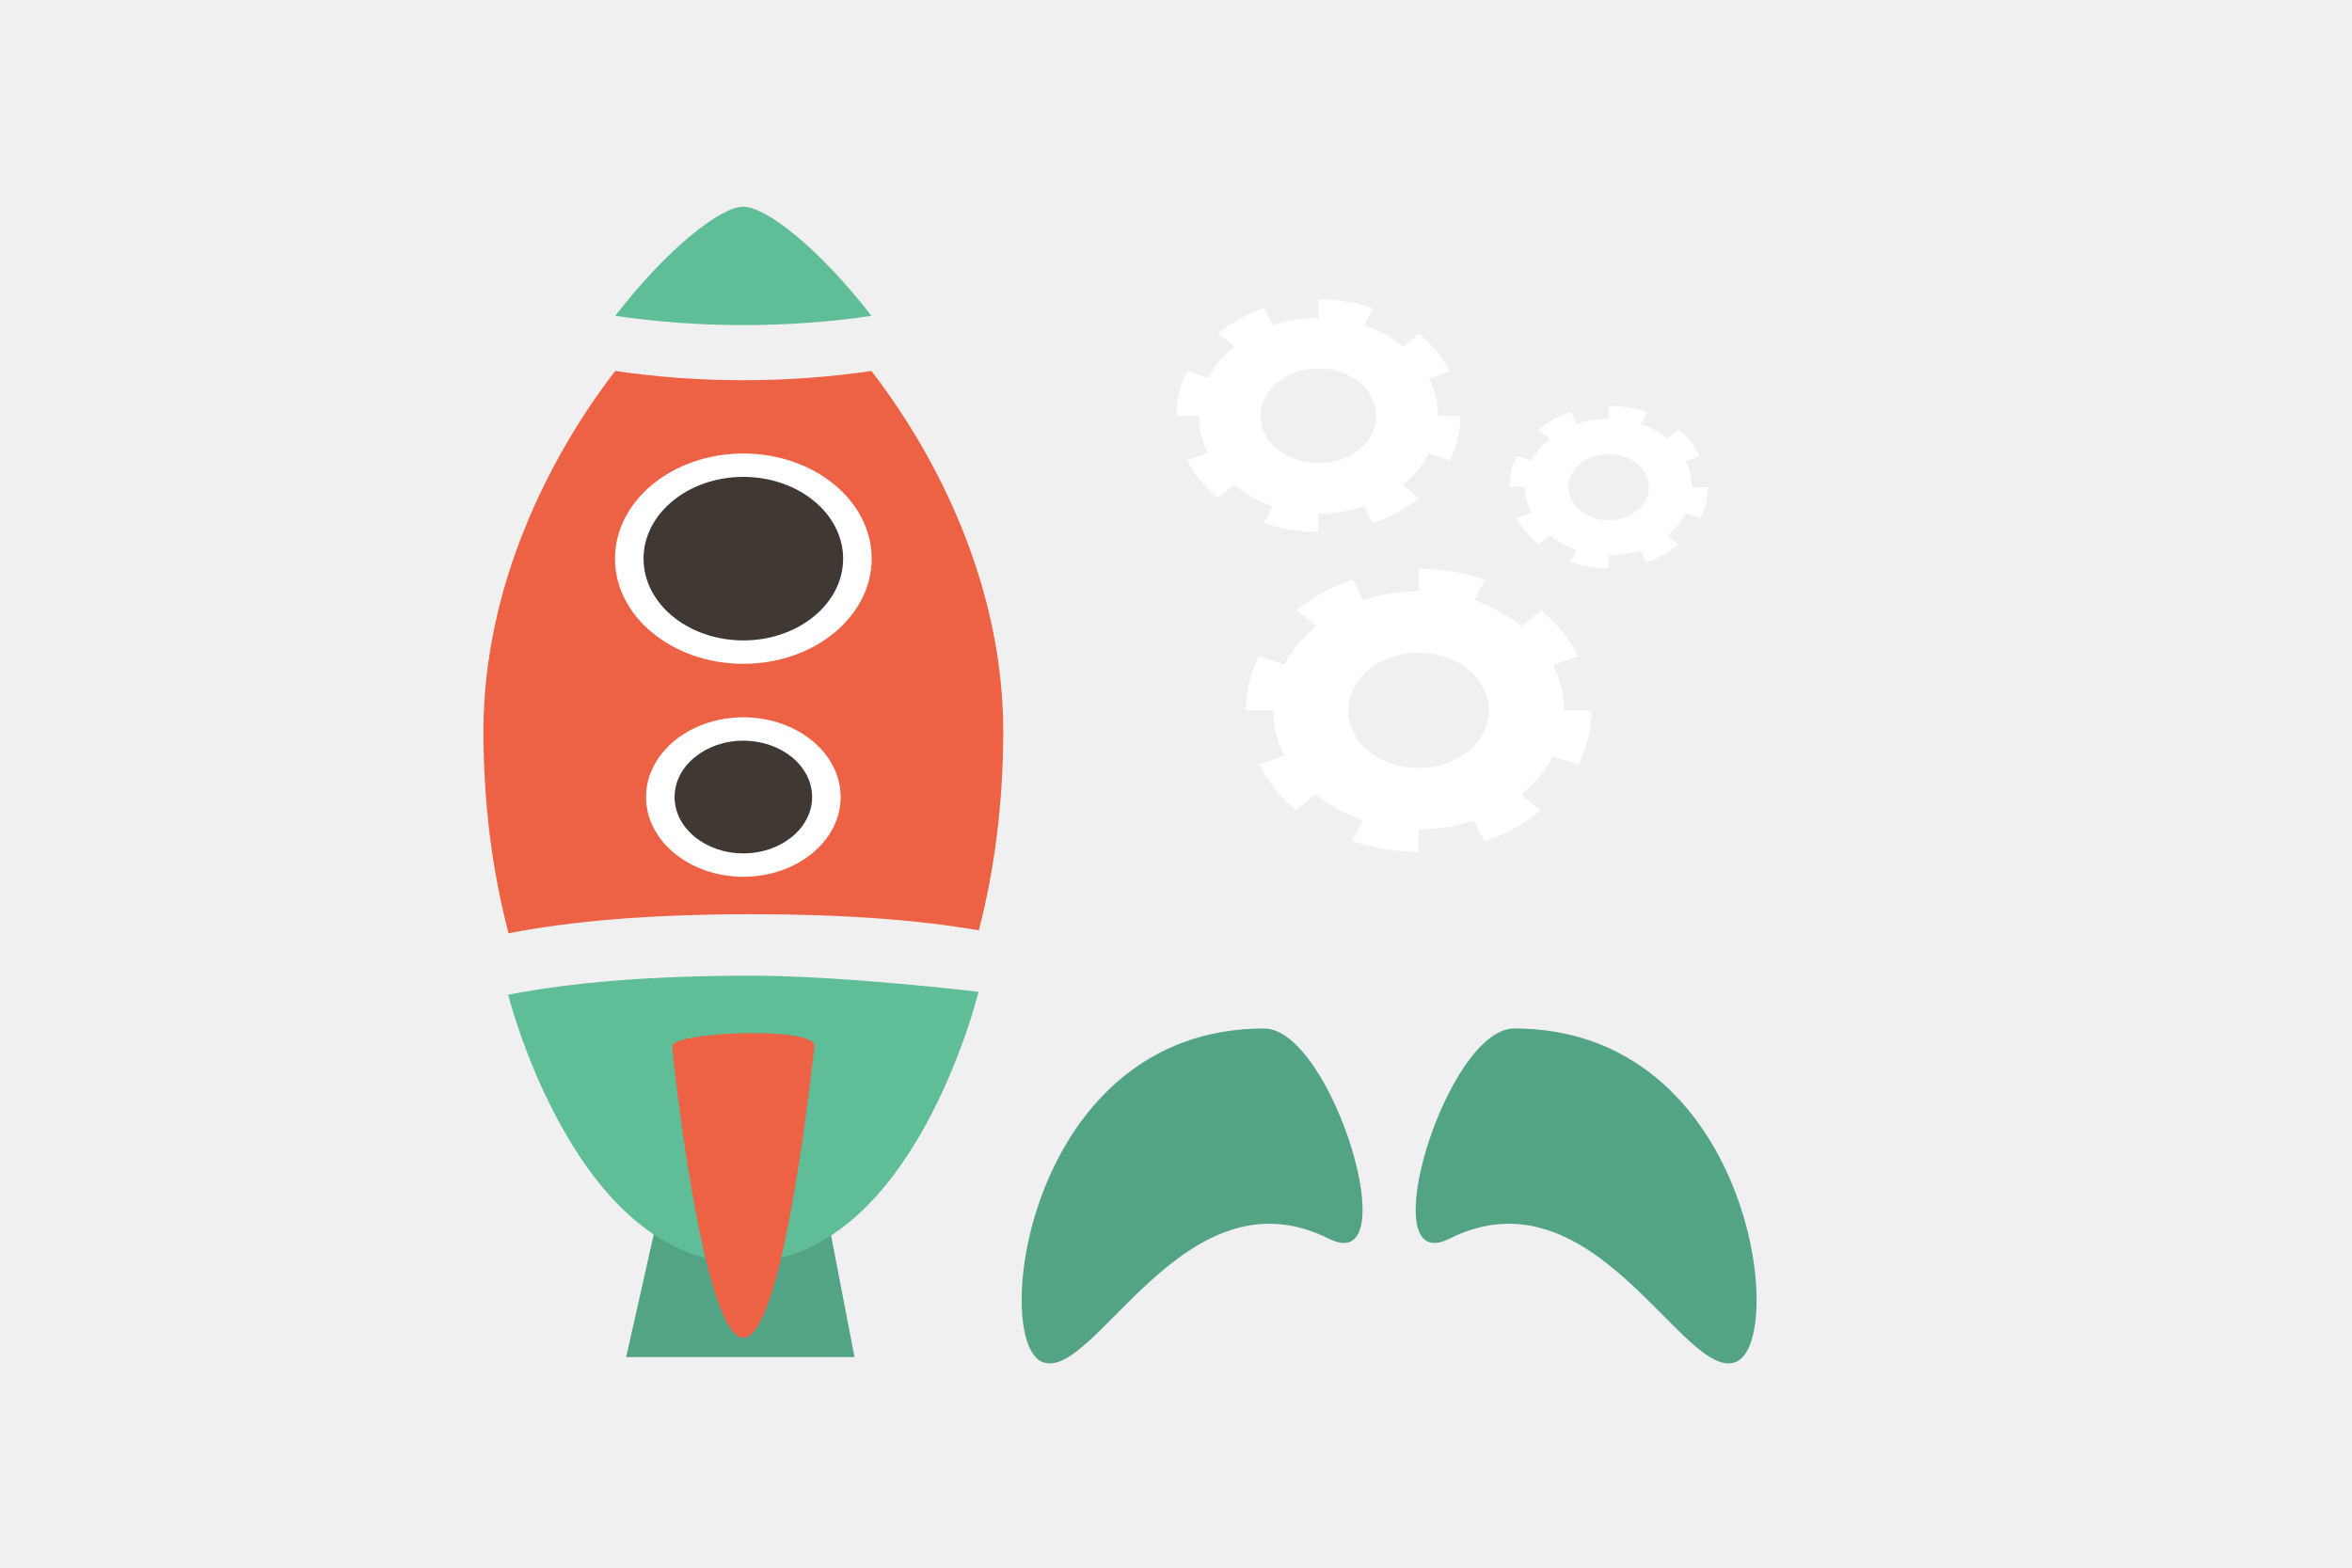
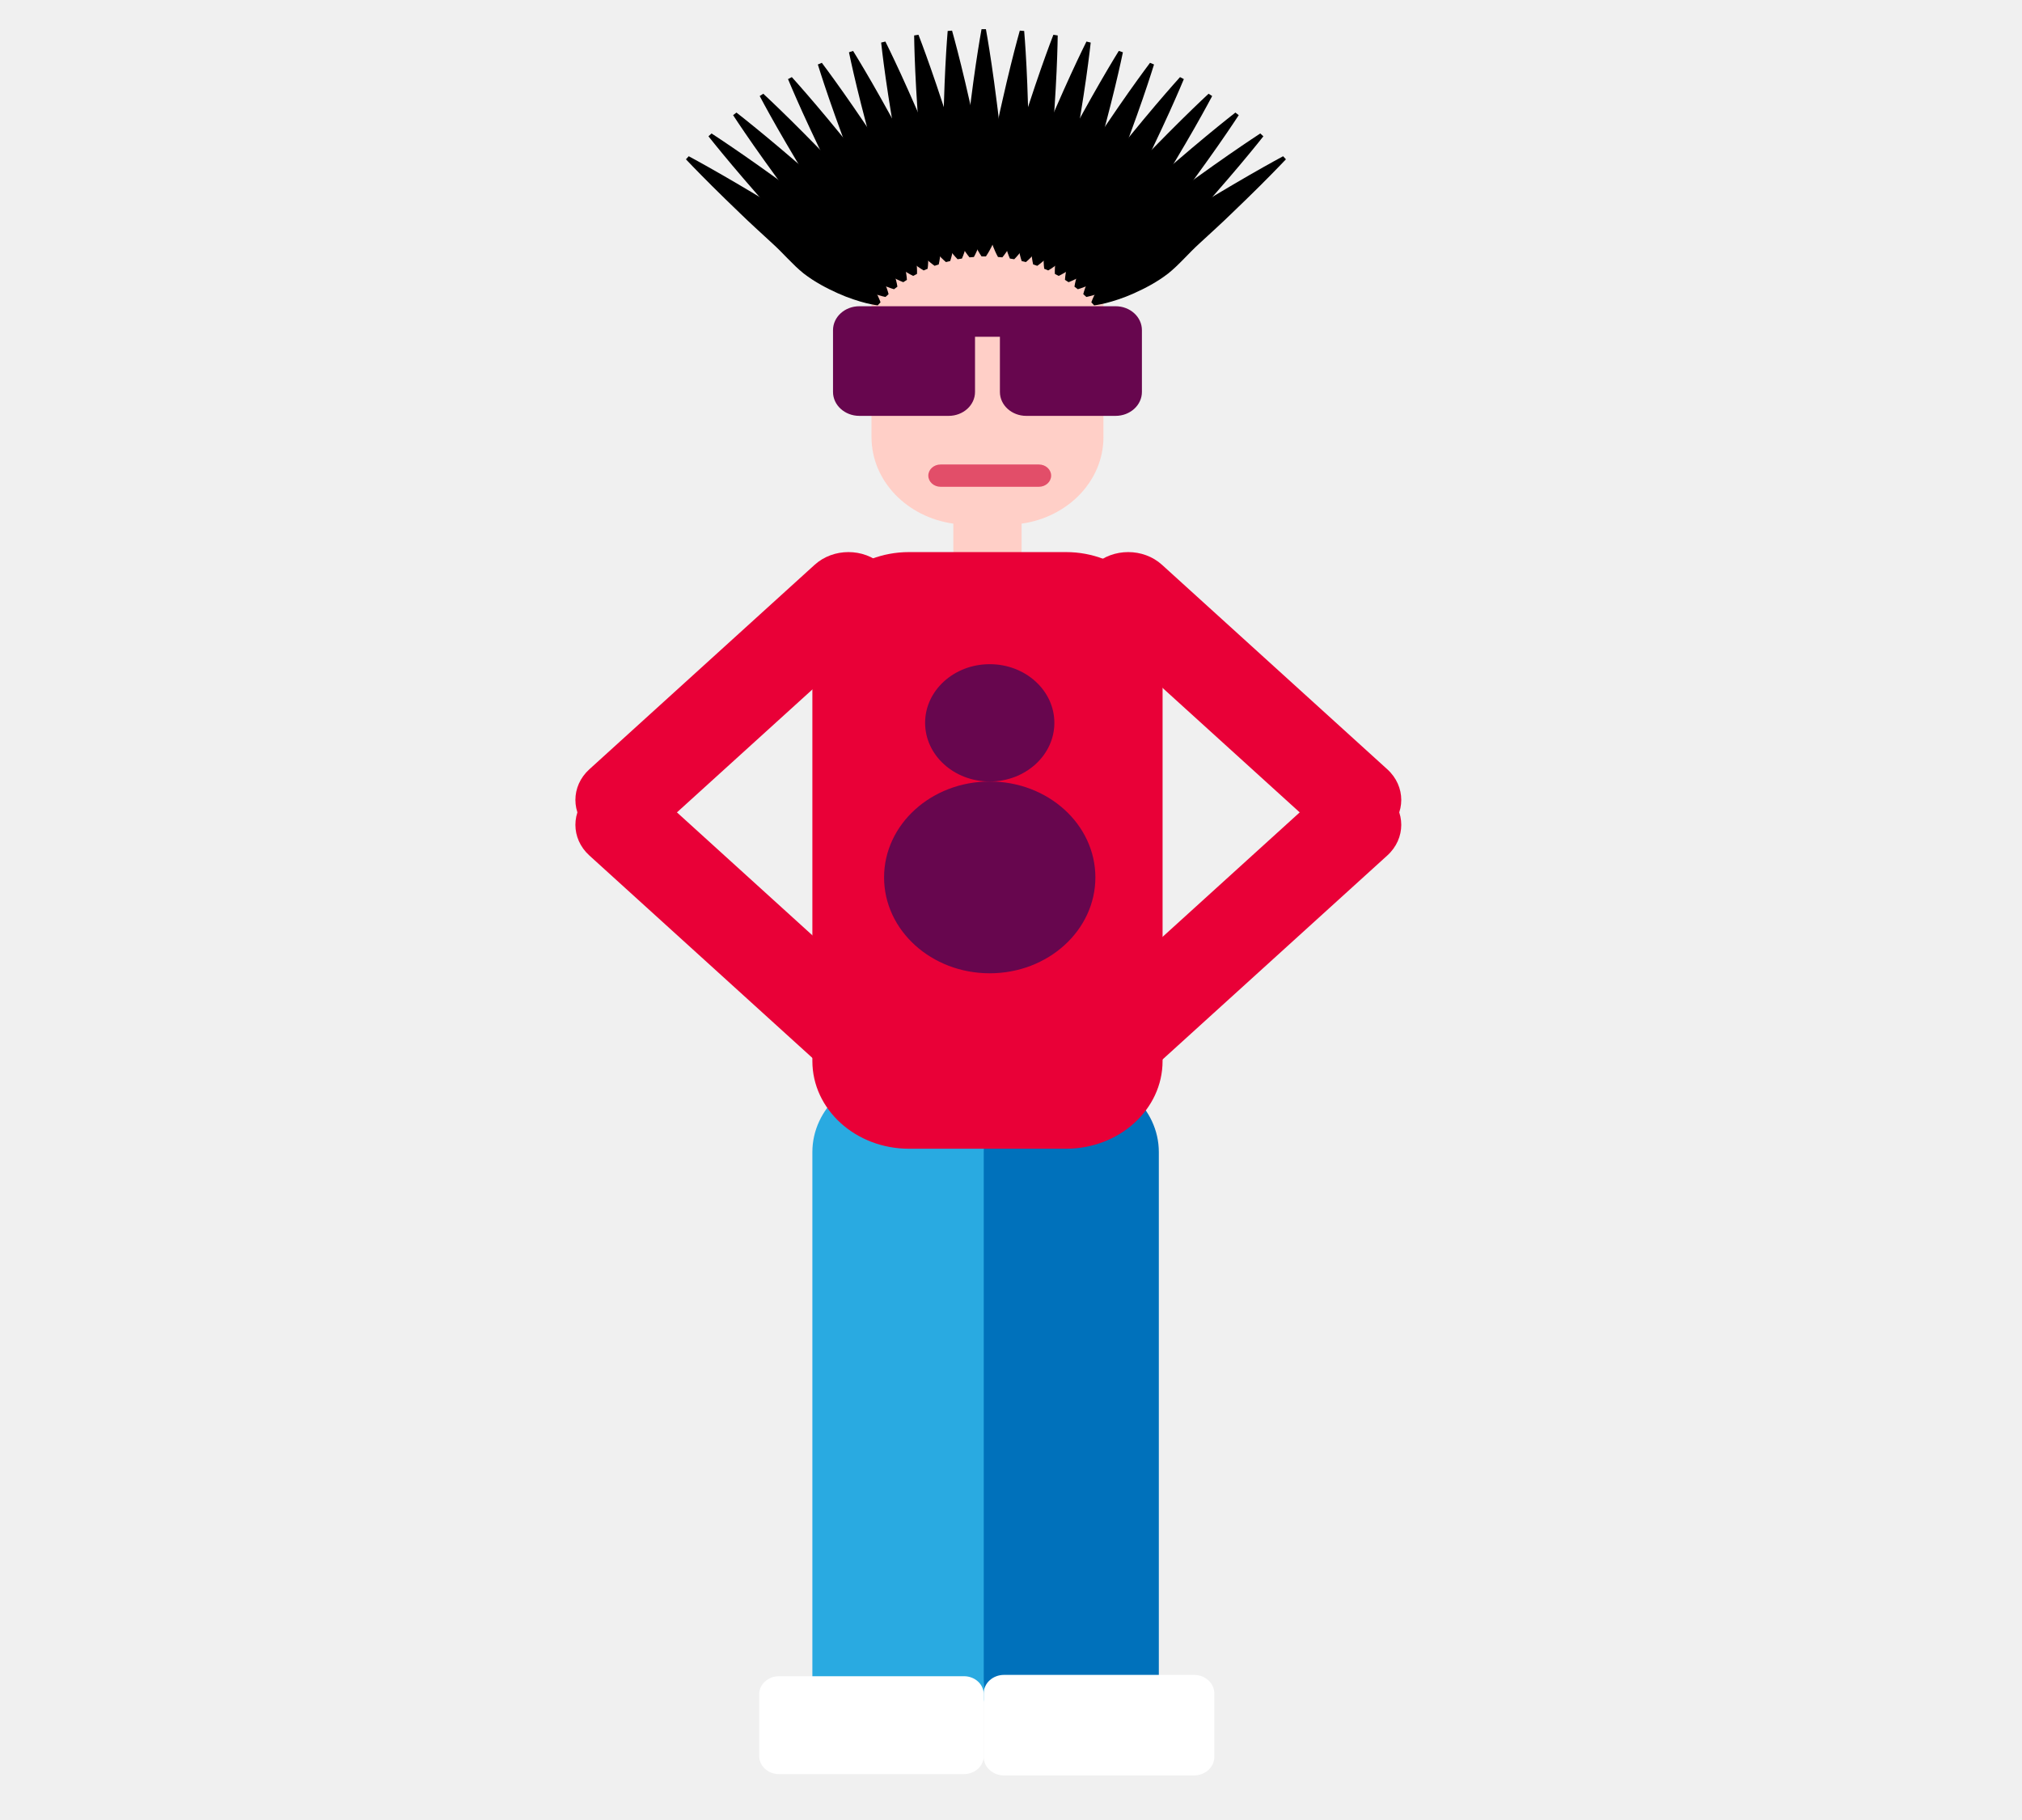
- <svg xmlns="http://www.w3.org/2000/svg" version="1.1" id="Layer_1" x="0px" y="0px" width="300px" height="200px" viewBox="0 0 400 200" enable-background="new 0 0 400 200" xml:space="preserve">
+ <svg xmlns="http://www.w3.org/2000/svg" version="1.1" id="Layer_1" x="0px" y="0px" width="200px" height="180px" viewBox="0 0 200 200" enable-background="new 0 0 200 200" xml:space="preserve">
  <g>
+     <path fill="#29AAE1" d="M97.414,184.433c0,4.823-4.308,8.732-9.622,8.732l0,0c-5.314,0-9.622-3.909-9.622-8.732v-57.823   c0-4.823,4.308-8.732,9.622-8.732l0,0c5.314,0,9.622,3.909,9.622,8.732V184.433z" />
+     <path fill="#0071BB" d="M116.247,184.433c0,4.823-4.308,8.732-9.622,8.732l0,0c-5.313,0-9.622-3.909-9.622-8.732v-57.823   c0-4.823,4.309-8.732,9.622-8.732l0,0c5.314,0,9.622,3.909,9.622,8.732V184.433z" />
+     <path fill="#FFCFC7" d="M99.541,23.191h-4.252c-5.866,0-10.62,4.314-10.62,9.638v15.2c0,4.82,3.904,8.803,8.995,9.514v2.923   c0,1.88,1.68,3.403,3.75,3.403c2.071,0,3.75-1.523,3.75-3.403v-2.923c5.092-0.711,8.996-4.693,8.996-9.514v-15.2   C110.16,27.506,105.404,23.191,99.541,23.191z" />
+     <path fill="#E90037" d="M116.658,116.597c0,5.323-4.754,9.638-10.619,9.638H88.79c-5.865,0-10.62-4.314-10.62-9.638v-46.29   c0-5.323,4.755-9.638,10.62-9.638h17.25c5.865,0,10.619,4.314,10.619,9.638V116.597z" />
+     <path fill="#E90037" d="M141.353,84.535c2.05,1.86,2.05,4.876,0,6.736l0,0c-2.049,1.859-5.372,1.86-7.423-0.001L109.17,68.8   c-2.049-1.86-2.049-4.877,0-6.735l0,0c2.05-1.86,5.373-1.861,7.424,0L141.353,84.535z" />
+     <path fill="#E90037" d="M141.353,94.011c2.05-1.86,2.05-4.877,0-6.737l0,0c-2.049-1.859-5.372-1.859-7.423,0.001l-24.76,22.472   c-2.049,1.859-2.049,4.876,0,6.735l0,0c2.05,1.859,5.373,1.861,7.424,0L141.353,94.011z" />
+     <path fill="#E90037" d="M53.663,84.535c-2.049,1.86-2.049,4.876,0,6.736l0,0c2.05,1.859,5.372,1.86,7.422-0.001L85.845,68.8   c2.051-1.86,2.05-4.877,0.001-6.735l0,0c-2.05-1.86-5.373-1.861-7.424,0L53.663,84.535z" />
+     <path fill="#E90037" d="M53.663,94.011c-2.049-1.86-2.049-4.877,0-6.737l0,0c2.05-1.859,5.372-1.859,7.422,0.001l24.759,22.472   c2.051,1.859,2.05,4.876,0.001,6.735l0,0c-2.05,1.859-5.373,1.861-7.424,0L53.663,94.011z" />
+     <path fill="#E24E69" d="M104.413,52.267c0,0.677-0.604,1.226-1.351,1.226h-10.8c-0.745,0-1.35-0.549-1.35-1.226l0,0   c0-0.677,0.605-1.225,1.35-1.225h10.8C103.809,51.042,104.413,51.59,104.413,52.267L104.413,52.267z" />
+     <path fill="#67064E" d="M111.493,33.652h-1.77h-8.046h-8.527h-7.563h-2.252c-1.599,0-2.896,1.177-2.896,2.629v6.79   c0,1.452,1.297,2.629,2.896,2.629h9.815c1.599,0,2.896-1.177,2.896-2.629v-6.061h2.735v6.061c0,1.452,1.297,2.629,2.896,2.629   h9.815c1.6,0,2.896-1.177,2.896-2.629v-6.79C114.39,34.829,113.093,33.652,111.493,33.652z" />
+     <ellipse fill="#67064E" cx="97.663" cy="79.433" rx="7.103" ry="6.446" />
+     <ellipse fill="#67064E" cx="97.662" cy="96.417" rx="11.611" ry="10.538" />
    <g>
-       <path fill="#52A484" d="M214.965,141.613c-40.156,0-46.545,52.907-37.76,56.697c8.787,3.79,24.042-33.346,48.816-20.928    C239.392,184.08,226.604,141.613,214.965,141.613z" />
-       <path fill="#52A484" d="M257.526,141.613c40.154,0,46.545,52.907,37.759,56.697s-24.043-33.346-48.817-20.928    C233.104,184.08,245.887,141.613,257.526,141.613z" />
-     </g>
-     <g>
-       <polygon fill="#52A484" points="145.325,197.519 106.488,197.519 111.34,175.921 141.164,175.921   " />
-       <g>
-         <g>
-           <path fill="#5FBD97" d="M166.412,135.375c0,0-22.894-2.742-38.628-2.742c-17.163,0-30.698,1.154-41.35,3.242      c-0.337-1.274,11.013,45.56,39.921,45.56C155.264,181.435,166.412,135.375,166.412,135.375z" />
-           <path fill="#5FBD97" d="M148.203,20.393C139.26,8.801,130.196,1.822,126.417,1.822c-3.778,0-12.841,6.979-21.782,18.571      c6.923,1.016,14.223,1.571,21.782,1.571C133.977,21.964,141.279,21.409,148.203,20.393z" />
-           <path fill="#ED6245" d="M127.844,122.176c15.735,0,28.417,0.973,38.628,2.742c1.327-5.124,2.362-10.544,3.068-16.19      c0.005-0.039,0.009-0.076,0.014-0.113c0.167-1.345,0.314-2.703,0.442-4.072c0.01-0.104,0.02-0.21,0.028-0.315      c0.121-1.318,0.225-2.648,0.309-3.99c0.008-0.125,0.016-0.25,0.023-0.375c0.082-1.349,0.145-2.708,0.189-4.078      c0.003-0.101,0.007-0.199,0.01-0.299c0.044-1.455,0.067-2.921,0.067-4.396c0-0.732-0.011-1.463-0.031-2.19      c-0.006-0.238-0.019-0.476-0.027-0.715c-0.017-0.488-0.035-0.977-0.061-1.462c-0.015-0.282-0.035-0.563-0.052-0.844      c-0.028-0.441-0.056-0.883-0.091-1.323c-0.023-0.294-0.05-0.588-0.076-0.882c-0.038-0.425-0.078-0.851-0.122-1.273      c-0.031-0.297-0.063-0.592-0.097-0.887c-0.048-0.421-0.1-0.841-0.155-1.261c-0.037-0.291-0.076-0.583-0.116-0.874      c-0.059-0.425-0.123-0.849-0.188-1.271c-0.043-0.279-0.085-0.559-0.131-0.837c-0.073-0.449-0.152-0.895-0.233-1.342      c-0.044-0.247-0.086-0.494-0.133-0.74c-0.1-0.531-0.207-1.059-0.316-1.587c-0.033-0.159-0.062-0.318-0.096-0.477      c-0.146-0.691-0.3-1.378-0.462-2.062c-0.027-0.115-0.057-0.228-0.084-0.342c-0.135-0.564-0.274-1.125-0.418-1.684      c-0.057-0.218-0.117-0.435-0.176-0.653c-0.121-0.455-0.244-0.91-0.371-1.362c-0.067-0.239-0.138-0.478-0.208-0.715      c-0.124-0.427-0.25-0.854-0.38-1.279c-0.075-0.246-0.151-0.49-0.229-0.735c-0.131-0.416-0.264-0.831-0.399-1.243      c-0.079-0.242-0.158-0.483-0.239-0.723c-0.142-0.421-0.287-0.839-0.433-1.256c-0.079-0.225-0.158-0.45-0.238-0.674      c-0.159-0.441-0.321-0.879-0.484-1.315c-0.073-0.196-0.145-0.392-0.219-0.585c-0.191-0.503-0.388-1.003-0.586-1.501      c-0.049-0.122-0.097-0.246-0.146-0.369c-0.512-1.272-1.046-2.527-1.599-3.761c-0.025-0.055-0.05-0.109-0.075-0.164      c-0.248-0.551-0.499-1.099-0.754-1.642c-0.061-0.13-0.123-0.257-0.183-0.386c-0.223-0.468-0.447-0.935-0.674-1.396      c-0.073-0.151-0.148-0.301-0.223-0.45c-0.219-0.441-0.44-0.881-0.665-1.318c-0.076-0.149-0.154-0.299-0.231-0.448      c-0.227-0.437-0.456-0.873-0.688-1.305c-0.074-0.137-0.147-0.274-0.222-0.412c-0.243-0.451-0.489-0.899-0.737-1.343      c-0.062-0.111-0.124-0.222-0.186-0.333c-0.281-0.5-0.565-0.996-0.851-1.486c-0.027-0.049-0.056-0.098-0.083-0.145      c-1.304-2.234-2.652-4.372-4.025-6.407c-0.021-0.032-0.044-0.063-0.066-0.096c-0.316-0.467-0.634-0.93-0.952-1.386      c-0.038-0.055-0.076-0.109-0.114-0.163c-0.307-0.438-0.616-0.873-0.925-1.301c-0.038-0.053-0.076-0.106-0.114-0.159      c-0.315-0.435-0.63-0.864-0.945-1.287c-0.03-0.04-0.059-0.08-0.089-0.12c-0.338-0.454-0.678-0.901-1.018-1.341      c-0.001-0.002-0.004-0.005-0.005-0.007l0,0c-6.924,1.017-14.227,1.571-21.786,1.571c-7.559,0-14.859-0.555-21.782-1.571      c0,0,0,0,0,0c-0.012,0.016-0.023,0.03-0.035,0.046c-0.325,0.421-0.649,0.848-0.974,1.282c-0.042,0.057-0.085,0.114-0.127,0.171      c-0.302,0.405-0.604,0.816-0.904,1.232c-0.05,0.068-0.099,0.138-0.148,0.206c-0.296,0.411-0.591,0.826-0.886,1.247      c-0.05,0.071-0.101,0.143-0.15,0.214c-0.307,0.439-0.611,0.882-0.915,1.332c-0.033,0.048-0.066,0.097-0.099,0.146      c-1.366,2.026-2.708,4.154-4.006,6.377c-0.04,0.069-0.079,0.138-0.119,0.208c-0.274,0.472-0.547,0.948-0.817,1.428      c-0.069,0.122-0.136,0.244-0.205,0.366c-0.241,0.433-0.48,0.868-0.717,1.306c-0.08,0.148-0.16,0.297-0.24,0.446      c-0.224,0.419-0.446,0.84-0.667,1.265c-0.084,0.161-0.167,0.323-0.25,0.485c-0.218,0.425-0.434,0.852-0.647,1.283      c-0.079,0.159-0.158,0.318-0.236,0.478c-0.221,0.447-0.438,0.9-0.653,1.354c-0.069,0.144-0.137,0.286-0.205,0.43      c-0.247,0.525-0.489,1.054-0.729,1.587c-0.032,0.072-0.066,0.142-0.098,0.214c-0.55,1.229-1.082,2.478-1.592,3.745      c-0.056,0.139-0.11,0.28-0.166,0.42c-0.191,0.482-0.381,0.965-0.567,1.452c-0.077,0.202-0.151,0.405-0.228,0.607      c-0.16,0.429-0.319,0.86-0.475,1.293c-0.083,0.23-0.164,0.462-0.246,0.694c-0.144,0.41-0.285,0.82-0.425,1.233      c-0.083,0.246-0.164,0.492-0.245,0.739c-0.134,0.407-0.265,0.816-0.393,1.225c-0.079,0.251-0.158,0.502-0.234,0.754      c-0.127,0.418-0.251,0.836-0.374,1.257c-0.071,0.245-0.144,0.488-0.212,0.733c-0.126,0.448-0.249,0.9-0.369,1.352      c-0.06,0.22-0.12,0.438-0.177,0.658c-0.142,0.55-0.278,1.104-0.412,1.66c-0.029,0.124-0.062,0.245-0.091,0.369      c-0.161,0.683-0.314,1.368-0.46,2.059c-0.034,0.161-0.064,0.324-0.098,0.485c-0.109,0.524-0.215,1.048-0.314,1.576      c-0.047,0.249-0.09,0.5-0.135,0.75c-0.08,0.445-0.159,0.89-0.232,1.338c-0.045,0.276-0.087,0.555-0.13,0.832      c-0.066,0.424-0.13,0.848-0.188,1.274c-0.041,0.292-0.079,0.583-0.117,0.876c-0.055,0.417-0.106,0.834-0.154,1.255      c-0.034,0.297-0.068,0.595-0.099,0.893c-0.043,0.422-0.083,0.846-0.122,1.27c-0.025,0.293-0.052,0.588-0.075,0.883      c-0.035,0.44-0.063,0.882-0.091,1.323c-0.018,0.281-0.038,0.562-0.053,0.844c-0.025,0.486-0.044,0.974-0.061,1.462      c-0.008,0.239-0.02,0.477-0.026,0.715c-0.02,0.728-0.031,1.458-0.031,2.19c0,1.494,0.024,2.977,0.069,4.451      c0.003,0.111,0.008,0.223,0.012,0.336c0.045,1.376,0.109,2.743,0.192,4.1c0.009,0.139,0.017,0.277,0.026,0.415      c0.087,1.354,0.192,2.7,0.317,4.033c0.01,0.106,0.019,0.213,0.028,0.317c0.135,1.415,0.289,2.816,0.464,4.204      c0.001,0.009,0.002,0.017,0.003,0.026c0.181,1.427,0.383,2.839,0.605,4.236c0.003,0.02,0.006,0.038,0.01,0.058      c0.217,1.363,0.455,2.711,0.711,4.043c0.013,0.066,0.026,0.133,0.039,0.198c0.252,1.304,0.523,2.593,0.811,3.863      c0.013,0.058,0.026,0.114,0.039,0.171c0.299,1.311,0.616,2.605,0.953,3.88C97.146,123.331,110.681,122.176,127.844,122.176z" />
-         </g>
-         <g>
-           <ellipse fill="#403833" cx="126.421" cy="102.245" rx="14.123" ry="11.573" />
-           <path fill="#FFFFFF" d="M126.419,115.806c-9.125,0-16.547-6.083-16.547-13.561c0-7.479,7.423-13.563,16.548-13.563      c9.126,0,16.549,6.085,16.549,13.563C142.971,109.721,135.546,115.806,126.419,115.806z M126.42,92.66      c-6.447,0.001-11.695,4.299-11.694,9.585c0,5.285,5.249,9.582,11.693,9.582c6.451,0,11.696-4.297,11.696-9.582      C138.115,96.958,132.87,92.66,126.42,92.66z" />
-         </g>
-         <g>
-           <ellipse fill="#403833" cx="126.417" cy="61.696" rx="19.399" ry="15.897" />
-           <path fill="#FFFFFF" d="M126.419,79.583c-12.035,0-21.828-8.023-21.827-17.886c0-9.863,9.792-17.888,21.827-17.888      c12.033,0,21.826,8.024,21.826,17.887S138.454,79.583,126.419,79.583z M126.419,47.786c-9.36,0-16.974,6.24-16.973,13.91      c-0.001,7.668,7.613,13.907,16.973,13.906c9.355,0,16.97-6.238,16.971-13.907C143.389,54.026,135.776,47.787,126.419,47.786z" />
-         </g>
-         <path fill="#ED6245" d="M114.336,144.634c-0.107-2.445,24.56-3.48,24.162,0c-0.403,3.479-5.297,49.594-12.083,49.594     C119.633,194.228,114.44,147.079,114.336,144.634z" />
-       </g>
-     </g>
-     <g>
-       <path fill-rule="evenodd" clip-rule="evenodd" fill="#FFFFFF" d="M231.833,68.77l-1.779-3.54c-3.594,1.217-6.83,2.999-9.541,5.214    l3.301,2.711c-2.279,1.863-4.117,4.088-5.376,6.563l-4.314-1.472c-1.439,2.837-2.241,5.95-2.246,9.214l4.672,0.005    c-0.005,2.242,0.436,4.399,1.254,6.417c0.184,0.452,0.387,0.899,0.607,1.339l-4.317,1.459c1.482,2.945,3.659,5.598,6.361,7.819    l3.308-2.706c2.274,1.867,4.988,3.376,8.008,4.405l-1.794,3.536c3.46,1.181,7.257,1.835,11.24,1.842l0.009-3.828    c3.352,0.003,6.547-0.54,9.463-1.526l1.779,3.539c3.595-1.217,6.831-2.999,9.541-5.215l-3.3-2.71    c2.279-1.863,4.116-4.088,5.374-6.563l4.314,1.472c1.439-2.837,2.24-5.95,2.25-9.215l-4.675-0.004    c0.004-2.243-0.438-4.401-1.253-6.416c-0.187-0.454-0.387-0.9-0.607-1.339l4.317-1.459c-1.483-2.945-3.659-5.599-6.362-7.819    l-3.309,2.705c-2.273-1.868-4.986-3.374-8.006-4.404l1.795-3.537c-3.462-1.181-7.259-1.836-11.242-1.841l-0.007,3.829    C237.946,67.238,234.75,67.781,231.833,68.77z M241.278,77.69c5.28,0.008,9.759,2.818,11.337,6.713    c0.396,0.977,0.609,2.021,0.608,3.105c-0.011,5.416-5.376,9.798-11.98,9.789c-5.282-0.005-9.761-2.816-11.338-6.712    c-0.396-0.976-0.609-2.018-0.607-3.105C229.308,82.066,234.671,77.684,241.278,77.69z" />
-       <path fill-rule="evenodd" clip-rule="evenodd" fill="#FFFFFF" d="M216.478,21.995l-1.464-2.91c-2.956,1-5.613,2.465-7.844,4.287    l2.713,2.229c-1.873,1.53-3.385,3.359-4.416,5.394l-3.549-1.21c-1.183,2.333-1.842,4.891-1.847,7.575l3.841,0.004    c-0.004,1.843,0.358,3.617,1.031,5.276c0.15,0.372,0.316,0.738,0.499,1.099l-3.549,1.199c1.219,2.422,3.007,4.602,5.228,6.429    l2.721-2.223c1.869,1.535,4.1,2.773,6.581,3.621l-1.474,2.906c2.844,0.969,5.965,1.508,9.24,1.514l0.007-3.146    c2.754,0.001,5.381-0.443,7.777-1.255l1.464,2.909c2.956-1.001,5.614-2.465,7.842-4.286l-2.713-2.229    c1.876-1.531,3.387-3.359,4.419-5.394l3.546,1.208c1.184-2.332,1.844-4.89,1.85-7.575l-3.843-0.004    c0.004-1.844-0.359-3.617-1.03-5.273c-0.149-0.374-0.317-0.74-0.499-1.102l3.55-1.2c-1.221-2.42-3.008-4.601-5.229-6.425    l-2.721,2.222c-1.868-1.534-4.1-2.772-6.582-3.62l1.475-2.907c-2.845-0.971-5.966-1.509-9.239-1.513l-0.005,3.146    C221.5,20.737,218.874,21.183,216.478,21.995z M224.239,29.329c4.342,0.005,8.023,2.316,9.32,5.519    c0.326,0.801,0.499,1.66,0.499,2.553c-0.009,4.451-4.418,8.053-9.847,8.047c-4.342-0.005-8.024-2.317-9.321-5.519    c-0.324-0.803-0.501-1.66-0.499-2.552C214.4,32.925,218.809,29.324,224.239,29.329z" />
-       <path fill-rule="evenodd" clip-rule="evenodd" fill="#FFFFFF" d="M268.161,38.775l-1.021-2.031    c-2.062,0.698-3.919,1.721-5.475,2.992l1.895,1.555c-1.309,1.068-2.363,2.345-3.083,3.764L258,44.212    c-0.825,1.628-1.287,3.413-1.289,5.286l2.681,0.004c-0.003,1.287,0.251,2.524,0.718,3.682c0.107,0.26,0.223,0.515,0.35,0.768    l-2.478,0.837c0.853,1.689,2.098,3.211,3.65,4.485l1.899-1.551c1.302,1.071,2.859,1.935,4.593,2.528l-1.029,2.027    c1.985,0.676,4.163,1.054,6.449,1.056l0.004-2.195c1.924,0.001,3.757-0.31,5.43-0.876l1.021,2.031    c2.062-0.699,3.917-1.721,5.473-2.992l-1.895-1.556c1.31-1.069,2.364-2.346,3.086-3.765l2.475,0.843    c0.829-1.627,1.286-3.413,1.29-5.287l-2.68-0.003c0.001-1.286-0.251-2.524-0.718-3.68c-0.109-0.26-0.225-0.516-0.352-0.769    l2.478-0.838c-0.851-1.688-2.099-3.21-3.649-4.484l-1.898,1.55c-1.305-1.072-2.861-1.935-4.594-2.527l1.03-2.028    c-1.987-0.678-4.166-1.054-6.449-1.057L273.59,37.9C271.669,37.896,269.834,38.208,268.161,38.775z M273.579,43.893    c3.029,0.003,5.6,1.617,6.506,3.852c0.227,0.56,0.348,1.159,0.348,1.782c-0.007,3.106-3.084,5.621-6.873,5.616    c-3.03-0.003-5.601-1.617-6.504-3.852c-0.229-0.56-0.352-1.159-0.35-1.781C266.711,46.402,269.789,43.889,273.579,43.893z" />
+       <path d="M96.762,28.176c0,0-0.282-0.39-0.625-1.072c-0.176-0.342-0.358-0.757-0.545-1.231c-0.19-0.476-0.37-1.013-0.527-1.598    c-0.311-1.171-0.589-2.536-0.576-3.999c0.032-1.463,0.442-3.024,0.583-4.585c0.168-1.561,0.311-3.121,0.513-4.584    c0.179-1.463,0.377-2.829,0.544-3.999c0.346-2.341,0.632-3.902,0.632-3.902h0.482c0,0,0.288,1.561,0.632,3.902    c0.167,1.17,0.367,2.536,0.545,3.999c0.203,1.463,0.345,3.024,0.512,4.584c0.141,1.561,0.55,3.122,0.584,4.585    c0.013,1.463-0.267,2.828-0.577,3.999c-0.156,0.585-0.336,1.122-0.526,1.598c-0.187,0.475-0.369,0.89-0.546,1.231    c-0.342,0.683-0.625,1.072-0.625,1.072H96.762z" />
+       <path d="M95.439,28.28c0,0-0.318-0.366-0.725-1.02c-0.208-0.326-0.43-0.726-0.661-1.184c-0.236-0.459-0.467-0.979-0.68-1.55    c-0.421-1.142-0.83-2.479-0.958-3.938c-0.107-1.46,0.151-3.048,0.142-4.614c0.017-1.568,0.009-3.134,0.07-4.608    c0.038-1.472,0.104-2.848,0.159-4.026c0.119-2.36,0.255-3.937,0.255-3.937l0.481-0.038c0,0,0.435,1.532,1.003,3.836    c0.28,1.153,0.608,2.498,0.927,3.941c0.342,1.441,0.635,2.985,0.951,4.527c0.29,1.543,0.849,3.066,1.022,4.521    c0.153,1.457,0.006,2.839-0.19,4.029c-0.1,0.597-0.227,1.144-0.372,1.634c-0.14,0.487-0.282,0.915-0.425,1.27    c-0.274,0.707-0.518,1.118-0.518,1.118L95.439,28.28z" />
+       <path d="M94.132,28.488c0,0-0.352-0.34-0.82-0.958c-0.238-0.309-0.497-0.688-0.771-1.127c-0.279-0.439-0.56-0.938-0.826-1.489    c-0.529-1.105-1.065-2.405-1.333-3.849c-0.247-1.446-0.142-3.047-0.302-4.606c-0.134-1.564-0.292-3.123-0.373-4.596    c-0.104-1.469-0.168-2.846-0.228-4.024c-0.107-2.361-0.124-3.943-0.124-3.943l0.476-0.076c0,0,0.581,1.491,1.368,3.744    c0.389,1.126,0.846,2.439,1.302,3.852c0.479,1.408,0.918,2.923,1.381,4.434c0.438,1.516,1.14,2.988,1.452,4.424    c0.292,1.439,0.28,2.827,0.198,4.028c-0.042,0.603-0.117,1.158-0.213,1.656c-0.094,0.498-0.193,0.935-0.302,1.299    c-0.206,0.727-0.411,1.156-0.411,1.156L94.132,28.488z" />
+       <path d="M92.85,28.799c0,0-0.383-0.31-0.909-0.89c-0.269-0.289-0.562-0.646-0.877-1.061c-0.321-0.415-0.647-0.891-0.966-1.42    c-0.633-1.059-1.292-2.311-1.698-3.728c-0.385-1.42-0.435-3.024-0.743-4.564c-0.284-1.548-0.591-3.089-0.812-4.549    c-0.246-1.456-0.442-2.821-0.615-3.991c-0.333-2.343-0.501-3.918-0.501-3.918l0.466-0.113c0,0,0.721,1.44,1.724,3.622    c0.494,1.09,1.077,2.363,1.666,3.733c0.613,1.366,1.196,2.839,1.803,4.309c0.581,1.474,1.421,2.886,1.87,4.292    c0.43,1.411,0.551,2.793,0.585,3.997c0.015,0.604-0.006,1.162-0.054,1.668c-0.045,0.503-0.103,0.946-0.175,1.317    c-0.135,0.74-0.298,1.184-0.298,1.184L92.85,28.799z" />
+       <path d="M91.603,29.21c0,0-0.411-0.278-0.991-0.814c-0.294-0.267-0.622-0.6-0.976-0.988c-0.359-0.387-0.729-0.834-1.098-1.338    c-0.733-1.004-1.509-2.199-2.049-3.578c-0.52-1.385-0.723-2.979-1.178-4.489c-0.432-1.52-0.885-3.029-1.247-4.468    c-0.384-1.43-0.711-2.774-0.996-3.926C82.51,7.3,82.193,5.745,82.193,5.745l0.453-0.149c0,0,0.857,1.377,2.065,3.47    c0.597,1.047,1.299,2.27,2.019,3.588c0.742,1.312,1.464,2.733,2.208,4.149c0.721,1.423,1.694,2.762,2.276,4.127    c0.563,1.372,0.816,2.739,0.965,3.937c0.074,0.599,0.106,1.158,0.107,1.664c0.003,0.505-0.011,0.952-0.047,1.327    c-0.063,0.748-0.183,1.202-0.183,1.202L91.603,29.21z" />
+       <path d="M90.399,29.718c0,0-0.437-0.244-1.065-0.732c-0.319-0.242-0.677-0.548-1.067-0.906c-0.395-0.357-0.807-0.774-1.223-1.247    c-0.826-0.941-1.714-2.071-2.385-3.402c-0.651-1.339-1.006-2.911-1.605-4.378c-0.575-1.48-1.173-2.949-1.67-4.354    c-0.52-1.394-0.975-2.707-1.369-3.832c-0.777-2.255-1.243-3.78-1.243-3.78l0.438-0.185c0,0,0.985,1.304,2.39,3.295    c0.695,0.995,1.511,2.157,2.355,3.414c0.866,1.249,1.722,2.608,2.599,3.958c0.854,1.361,1.953,2.619,2.664,3.932    c0.693,1.322,1.077,2.665,1.339,3.845c0.132,0.593,0.218,1.145,0.267,1.649c0.052,0.504,0.081,0.95,0.079,1.326    c0.01,0.75-0.066,1.213-0.066,1.213L90.399,29.718z" />
+       <path d="M89.25,30.319c0,0-0.458-0.209-1.131-0.646c-0.341-0.217-0.727-0.492-1.15-0.819c-0.428-0.324-0.879-0.707-1.337-1.145    c-0.914-0.872-1.906-1.928-2.703-3.201c-0.777-1.281-1.282-2.82-2.02-4.235c-0.714-1.429-1.451-2.843-2.082-4.204    c-0.651-1.348-1.231-2.62-1.732-3.709c-0.99-2.186-1.601-3.667-1.601-3.667l0.418-0.22c0,0,1.107,1.222,2.698,3.094    c0.788,0.936,1.713,2.029,2.674,3.215c0.982,1.174,1.965,2.461,2.969,3.737c0.981,1.289,2.196,2.454,3.031,3.706    c0.817,1.264,1.328,2.57,1.704,3.725c0.188,0.58,0.327,1.123,0.424,1.623c0.1,0.497,0.171,0.939,0.206,1.313    c0.082,0.747,0.051,1.214,0.051,1.214L89.25,30.319z" />
+       <path d="M88.162,31.009c0,0-0.477-0.172-1.189-0.553c-0.361-0.188-0.771-0.434-1.224-0.726c-0.458-0.29-0.943-0.636-1.443-1.034    c-0.993-0.796-2.084-1.77-2.999-2.976c-0.897-1.215-1.548-2.708-2.419-4.058c-0.849-1.368-1.718-2.718-2.478-4.023    c-0.778-1.292-1.478-2.514-2.081-3.558c-1.198-2.1-1.948-3.527-1.948-3.527l0.396-0.253c0,0,1.22,1.13,2.984,2.87    c0.875,0.87,1.901,1.886,2.974,2.991c1.091,1.092,2.193,2.296,3.317,3.488c1.101,1.206,2.423,2.271,3.375,3.451    c0.935,1.194,1.569,2.456,2.054,3.576c0.243,0.562,0.434,1.094,0.579,1.583c0.147,0.487,0.261,0.923,0.332,1.293    c0.152,0.737,0.167,1.204,0.167,1.204L88.162,31.009z" />
+       <path d="M87.144,31.783c0,0-0.491-0.134-1.238-0.458c-0.377-0.159-0.81-0.37-1.289-0.625c-0.483-0.253-1.001-0.559-1.537-0.917    c-1.066-0.715-2.247-1.598-3.273-2.727c-1.011-1.14-1.803-2.575-2.8-3.851c-0.978-1.295-1.973-2.571-2.854-3.812    c-0.9-1.226-1.714-2.388-2.415-3.38c-1.395-1.997-2.28-3.359-2.28-3.359l0.369-0.284c0,0,1.325,1.03,3.249,2.624    c0.955,0.797,2.076,1.728,3.249,2.745c1.192,1.001,2.407,2.113,3.639,3.213c1.214,1.113,2.633,2.069,3.694,3.171    c1.046,1.115,1.801,2.321,2.391,3.4c0.296,0.54,0.537,1.055,0.729,1.531c0.194,0.472,0.349,0.897,0.455,1.261    c0.222,0.722,0.282,1.187,0.282,1.187L87.144,31.783z" />
+       <path d="M86.205,32.634c0,0-0.502-0.095-1.278-0.357c-0.391-0.129-0.841-0.305-1.343-0.521c-0.507-0.214-1.052-0.479-1.62-0.792    c-1.13-0.628-2.391-1.415-3.522-2.458c-1.117-1.056-2.043-2.423-3.159-3.614c-1.099-1.213-2.213-2.405-3.21-3.572    c-1.014-1.15-1.937-2.242-2.729-3.176c-1.582-1.879-2.594-3.166-2.594-3.166l0.34-0.312c0,0,1.419,0.921,3.489,2.356    c1.029,0.719,2.233,1.557,3.5,2.477c1.283,0.903,2.601,1.916,3.933,2.913c1.316,1.014,2.823,1.854,3.985,2.866    c1.149,1.029,2.017,2.171,2.708,3.199c0.347,0.513,0.636,1.008,0.872,1.467c0.239,0.456,0.434,0.867,0.575,1.22    c0.292,0.702,0.394,1.16,0.394,1.16L86.205,32.634z" />
+       <path d="M85.351,33.557c0,0-0.509-0.056-1.307-0.255c-0.402-0.098-0.868-0.238-1.388-0.413c-0.524-0.174-1.093-0.394-1.689-0.662    c-1.187-0.535-2.517-1.218-3.745-2.168c-1.213-0.964-2.268-2.253-3.494-3.353c-1.211-1.12-2.435-2.221-3.542-3.304    c-1.12-1.065-2.145-2.081-3.024-2.947c-1.757-1.748-2.888-2.949-2.888-2.949l0.31-0.338c0,0,1.502,0.806,3.701,2.071    c1.094,0.635,2.375,1.376,3.725,2.19c1.366,0.799,2.775,1.703,4.198,2.593c1.409,0.904,2.99,1.622,4.245,2.54    c1.245,0.933,2.219,2.001,3.006,2.973c0.395,0.482,0.73,0.953,1.009,1.391c0.282,0.435,0.515,0.83,0.69,1.171    c0.357,0.676,0.504,1.124,0.504,1.124L85.351,33.557z" />
+       <path d="M99.049,28.28c0,0,0.319-0.366,0.726-1.02c0.208-0.326,0.43-0.726,0.661-1.184c0.235-0.459,0.467-0.979,0.679-1.55    c0.422-1.142,0.831-2.479,0.959-3.938c0.107-1.46-0.151-3.048-0.142-4.614c-0.018-1.568-0.008-3.134-0.069-4.608    c-0.038-1.472-0.104-2.848-0.159-4.026c-0.119-2.36-0.256-3.937-0.256-3.937l-0.481-0.038c0,0-0.436,1.532-1.004,3.836    c-0.279,1.153-0.608,2.498-0.927,3.941c-0.342,1.441-0.634,2.985-0.95,4.527c-0.291,1.543-0.849,3.066-1.022,4.521    c-0.153,1.457-0.006,2.839,0.19,4.029c0.1,0.597,0.228,1.144,0.372,1.634c0.141,0.487,0.282,0.915,0.426,1.27    c0.274,0.707,0.518,1.118,0.518,1.118L99.049,28.28z" />
+       <path d="M100.357,28.488c0,0,0.352-0.34,0.82-0.958c0.238-0.309,0.497-0.688,0.771-1.127c0.278-0.439,0.559-0.938,0.824-1.489    c0.529-1.105,1.066-2.405,1.334-3.849c0.247-1.446,0.143-3.047,0.302-4.606c0.134-1.564,0.292-3.123,0.374-4.596    c0.104-1.469,0.168-2.846,0.228-4.024c0.107-2.361,0.124-3.943,0.124-3.943l-0.476-0.076c0,0-0.581,1.491-1.369,3.744    c-0.388,1.126-0.845,2.439-1.302,3.852c-0.479,1.408-0.918,2.923-1.381,4.434c-0.438,1.516-1.14,2.988-1.452,4.424    c-0.292,1.439-0.28,2.827-0.198,4.028c0.042,0.603,0.117,1.158,0.213,1.656c0.093,0.498,0.193,0.935,0.302,1.299    c0.205,0.727,0.41,1.156,0.41,1.156L100.357,28.488z" />
+       <path d="M101.639,28.799c0,0,0.384-0.31,0.91-0.89c0.268-0.289,0.561-0.646,0.877-1.061c0.32-0.415,0.646-0.891,0.965-1.42    c0.633-1.059,1.291-2.311,1.698-3.728c0.384-1.42,0.435-3.024,0.743-4.564c0.283-1.548,0.59-3.089,0.812-4.549    c0.245-1.456,0.441-2.821,0.614-3.991c0.333-2.343,0.501-3.918,0.501-3.918l-0.466-0.113c0,0-0.722,1.44-1.724,3.622    c-0.494,1.09-1.076,2.363-1.666,3.733c-0.613,1.366-1.197,2.839-1.803,4.309c-0.58,1.474-1.422,2.886-1.871,4.292    c-0.429,1.411-0.55,2.793-0.583,3.997c-0.016,0.604,0.005,1.162,0.054,1.668c0.045,0.503,0.103,0.946,0.175,1.317    c0.135,0.74,0.298,1.184,0.298,1.184L101.639,28.799z" />
+       <path d="M102.887,29.21c0,0,0.411-0.278,0.99-0.814c0.295-0.267,0.622-0.6,0.977-0.988c0.359-0.387,0.73-0.834,1.099-1.338    c0.731-1.004,1.509-2.199,2.048-3.578c0.521-1.385,0.724-2.979,1.18-4.489c0.432-1.52,0.885-3.029,1.246-4.468    c0.383-1.43,0.711-2.774,0.995-3.926c0.559-2.309,0.876-3.864,0.876-3.864l-0.453-0.149c0,0-0.857,1.377-2.064,3.47    c-0.598,1.047-1.301,2.27-2.02,3.588c-0.742,1.312-1.464,2.733-2.209,4.149c-0.72,1.423-1.693,2.762-2.275,4.127    c-0.564,1.372-0.816,2.739-0.966,3.937c-0.073,0.599-0.106,1.158-0.107,1.664c-0.003,0.505,0.011,0.952,0.048,1.327    c0.064,0.748,0.184,1.202,0.184,1.202L102.887,29.21z" />
+       <path d="M104.09,29.718c0,0,0.437-0.244,1.065-0.732c0.318-0.242,0.677-0.548,1.067-0.906c0.395-0.357,0.807-0.774,1.223-1.247    c0.826-0.941,1.714-2.071,2.385-3.402c0.65-1.339,1.006-2.911,1.605-4.378c0.574-1.48,1.172-2.949,1.67-4.354    c0.52-1.394,0.975-2.707,1.369-3.832c0.776-2.255,1.244-3.78,1.244-3.78l-0.439-0.185c0,0-0.984,1.304-2.39,3.295    c-0.694,0.995-1.511,2.157-2.354,3.414c-0.866,1.249-1.723,2.608-2.6,3.958c-0.854,1.361-1.952,2.619-2.664,3.932    c-0.692,1.322-1.076,2.665-1.34,3.845c-0.131,0.593-0.217,1.145-0.267,1.649c-0.052,0.504-0.079,0.95-0.079,1.326    c-0.01,0.75,0.066,1.213,0.066,1.213L104.09,29.718z" />
+       <path d="M105.24,30.319c0,0,0.458-0.209,1.131-0.646c0.342-0.217,0.727-0.492,1.15-0.819c0.428-0.324,0.879-0.707,1.338-1.145    c0.914-0.872,1.906-1.928,2.701-3.201c0.778-1.281,1.283-2.82,2.021-4.235c0.715-1.429,1.45-2.843,2.082-4.204    c0.65-1.348,1.23-2.62,1.73-3.709c0.992-2.186,1.603-3.667,1.603-3.667l-0.419-0.22c0,0-1.106,1.222-2.697,3.094    c-0.787,0.936-1.713,2.029-2.674,3.215c-0.982,1.174-1.965,2.461-2.97,3.737c-0.981,1.289-2.196,2.454-3.03,3.706    c-0.817,1.264-1.328,2.57-1.704,3.725c-0.188,0.58-0.327,1.123-0.425,1.623c-0.1,0.497-0.171,0.939-0.206,1.313    c-0.081,0.747-0.05,1.214-0.05,1.214L105.24,30.319z" />
+       <path d="M106.328,31.009c0,0,0.476-0.172,1.188-0.553c0.361-0.188,0.771-0.434,1.226-0.726c0.457-0.29,0.942-0.636,1.441-1.034    c0.994-0.796,2.084-1.77,2.999-2.976c0.897-1.215,1.548-2.708,2.419-4.058c0.85-1.368,1.719-2.718,2.479-4.023    c0.779-1.292,1.479-2.514,2.081-3.558c1.198-2.1,1.948-3.527,1.948-3.527l-0.396-0.253c0,0-1.22,1.13-2.983,2.87    c-0.875,0.87-1.901,1.886-2.974,2.991c-1.091,1.092-2.193,2.296-3.316,3.488c-1.102,1.206-2.424,2.271-3.375,3.451    c-0.936,1.194-1.57,2.456-2.055,3.576c-0.244,0.562-0.434,1.094-0.579,1.583c-0.147,0.487-0.261,0.923-0.332,1.293    c-0.153,0.737-0.167,1.204-0.167,1.204L106.328,31.009z" />
+       <path d="M107.346,31.783c0,0,0.49-0.134,1.237-0.458c0.378-0.159,0.81-0.37,1.289-0.625c0.483-0.253,1.001-0.559,1.536-0.917    c1.066-0.715,2.247-1.598,3.273-2.727c1.012-1.14,1.803-2.575,2.801-3.851c0.977-1.295,1.973-2.571,2.854-3.812    c0.899-1.226,1.714-2.388,2.415-3.38c1.395-1.997,2.279-3.359,2.279-3.359l-0.369-0.284c0,0-1.325,1.03-3.25,2.624    c-0.955,0.797-2.074,1.728-3.248,2.745c-1.192,1.001-2.408,2.113-3.639,3.213c-1.214,1.113-2.634,2.069-3.695,3.171    c-1.046,1.115-1.801,2.321-2.391,3.4c-0.296,0.54-0.535,1.055-0.728,1.531c-0.194,0.472-0.349,0.897-0.455,1.261    c-0.224,0.722-0.282,1.187-0.282,1.187L107.346,31.783z" />
+       <path d="M108.285,32.634c0,0,0.502-0.095,1.276-0.357c0.392-0.129,0.843-0.305,1.343-0.521c0.508-0.214,1.052-0.479,1.621-0.792    c1.13-0.628,2.391-1.415,3.521-2.458c1.117-1.056,2.043-2.423,3.16-3.614c1.098-1.213,2.212-2.405,3.209-3.572    c1.014-1.15,1.938-2.242,2.73-3.176c1.582-1.879,2.593-3.166,2.593-3.166l-0.341-0.312c0,0-1.418,0.921-3.488,2.356    c-1.027,0.719-2.232,1.557-3.5,2.477c-1.283,0.903-2.6,1.916-3.934,2.913c-1.315,1.014-2.822,1.854-3.984,2.866    c-1.15,1.029-2.018,2.171-2.708,3.199c-0.347,0.513-0.636,1.008-0.872,1.467c-0.24,0.456-0.434,0.867-0.575,1.22    c-0.291,0.702-0.394,1.16-0.394,1.16L108.285,32.634z" />
+       <path d="M109.139,33.557c0,0,0.51-0.056,1.307-0.255c0.402-0.098,0.868-0.238,1.389-0.413c0.523-0.174,1.092-0.394,1.689-0.662    c1.186-0.535,2.518-1.218,3.744-2.168c1.214-0.964,2.269-2.253,3.494-3.353c1.211-1.12,2.436-2.221,3.541-3.304    c1.121-1.065,2.146-2.081,3.025-2.947c1.756-1.748,2.887-2.949,2.887-2.949l-0.309-0.338c0,0-1.502,0.806-3.701,2.071    c-1.094,0.635-2.375,1.376-3.726,2.19c-1.364,0.799-2.774,1.703-4.198,2.593c-1.408,0.904-2.989,1.622-4.244,2.54    c-1.244,0.933-2.219,2.001-3.006,2.973c-0.395,0.482-0.73,0.953-1.01,1.391c-0.281,0.435-0.515,0.83-0.689,1.171    c-0.357,0.676-0.504,1.124-0.504,1.124L109.139,33.557z" />
    </g>
  </g>
+   <path fill="#FFFFFF" d="M72.33,192.984c0,1.088,0.973,1.972,2.173,1.972H94.83c1.2,0,2.173-0.884,2.173-1.972v-6.812  c0-1.089-0.973-1.973-2.173-1.973H74.503c-1.2,0-2.173,0.884-2.173,1.973V192.984z" />
+   <path fill="#FFFFFF" d="M97.003,193.076c0,1.118,0.999,2.025,2.232,2.025h20.877c1.233,0,2.231-0.907,2.231-2.025v-6.997  c0-1.118-0.998-2.025-2.231-2.025H99.235c-1.233,0-2.232,0.907-2.232,2.025V193.076z" />
</svg>
